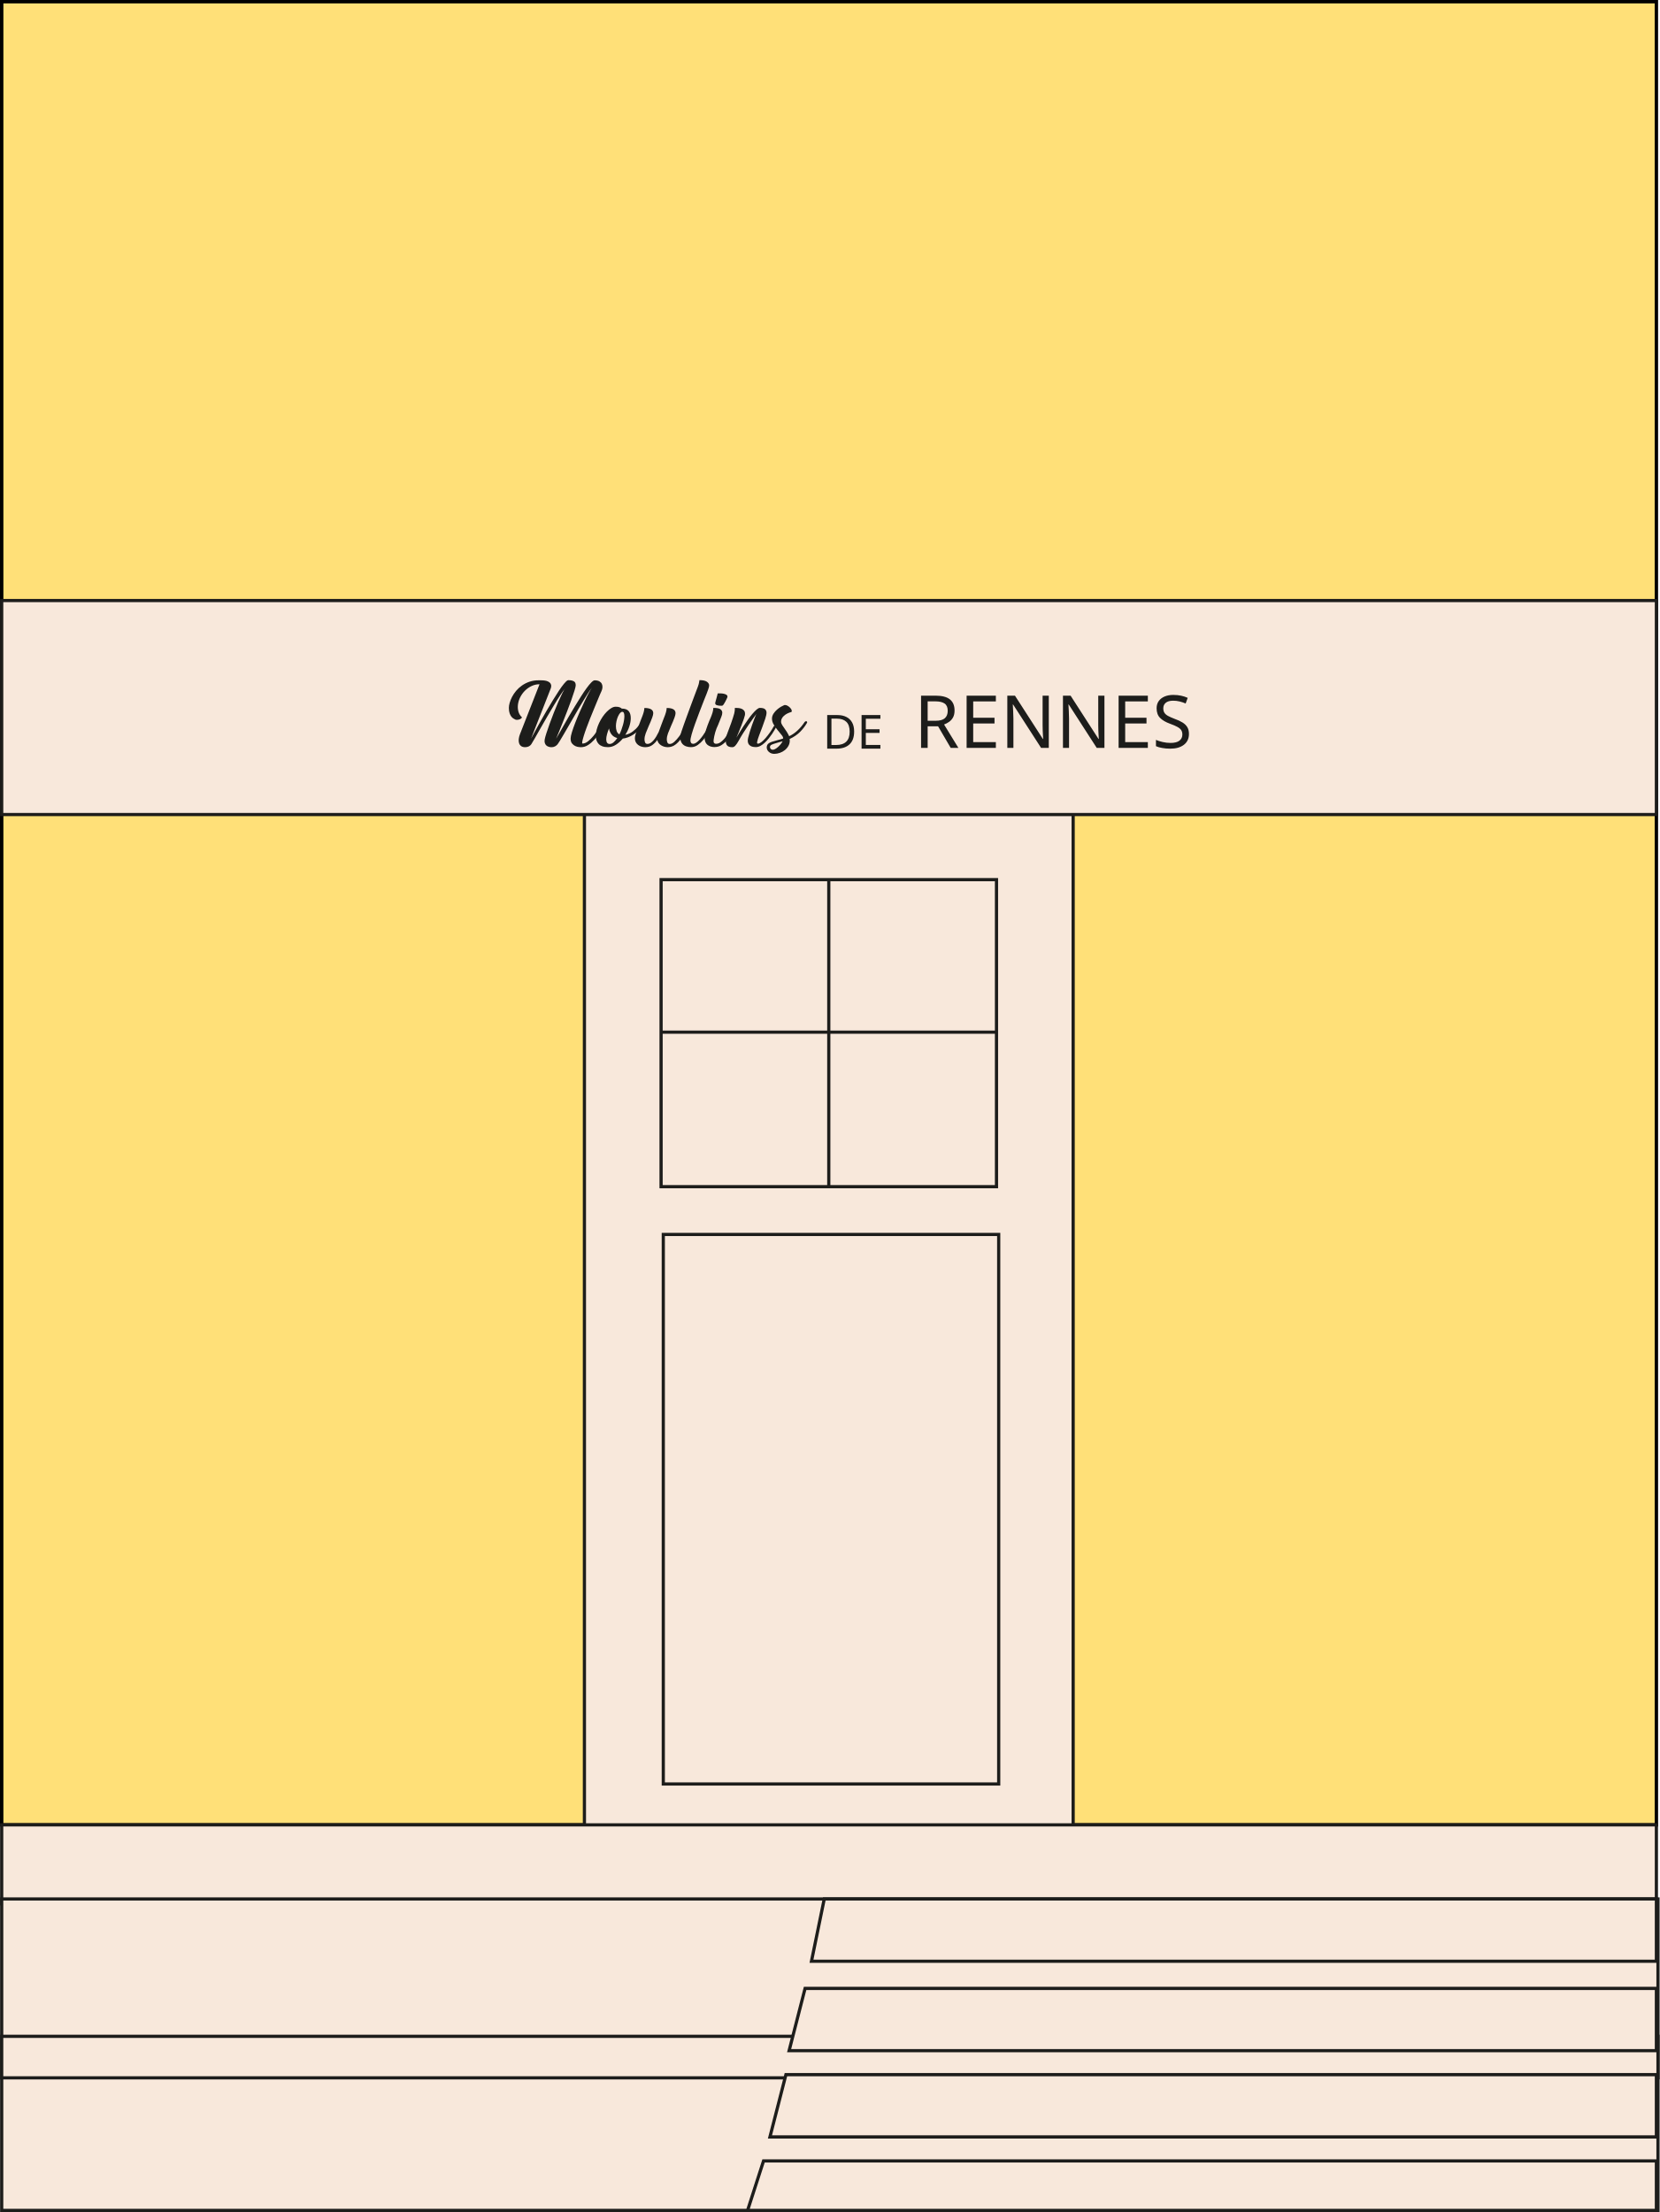
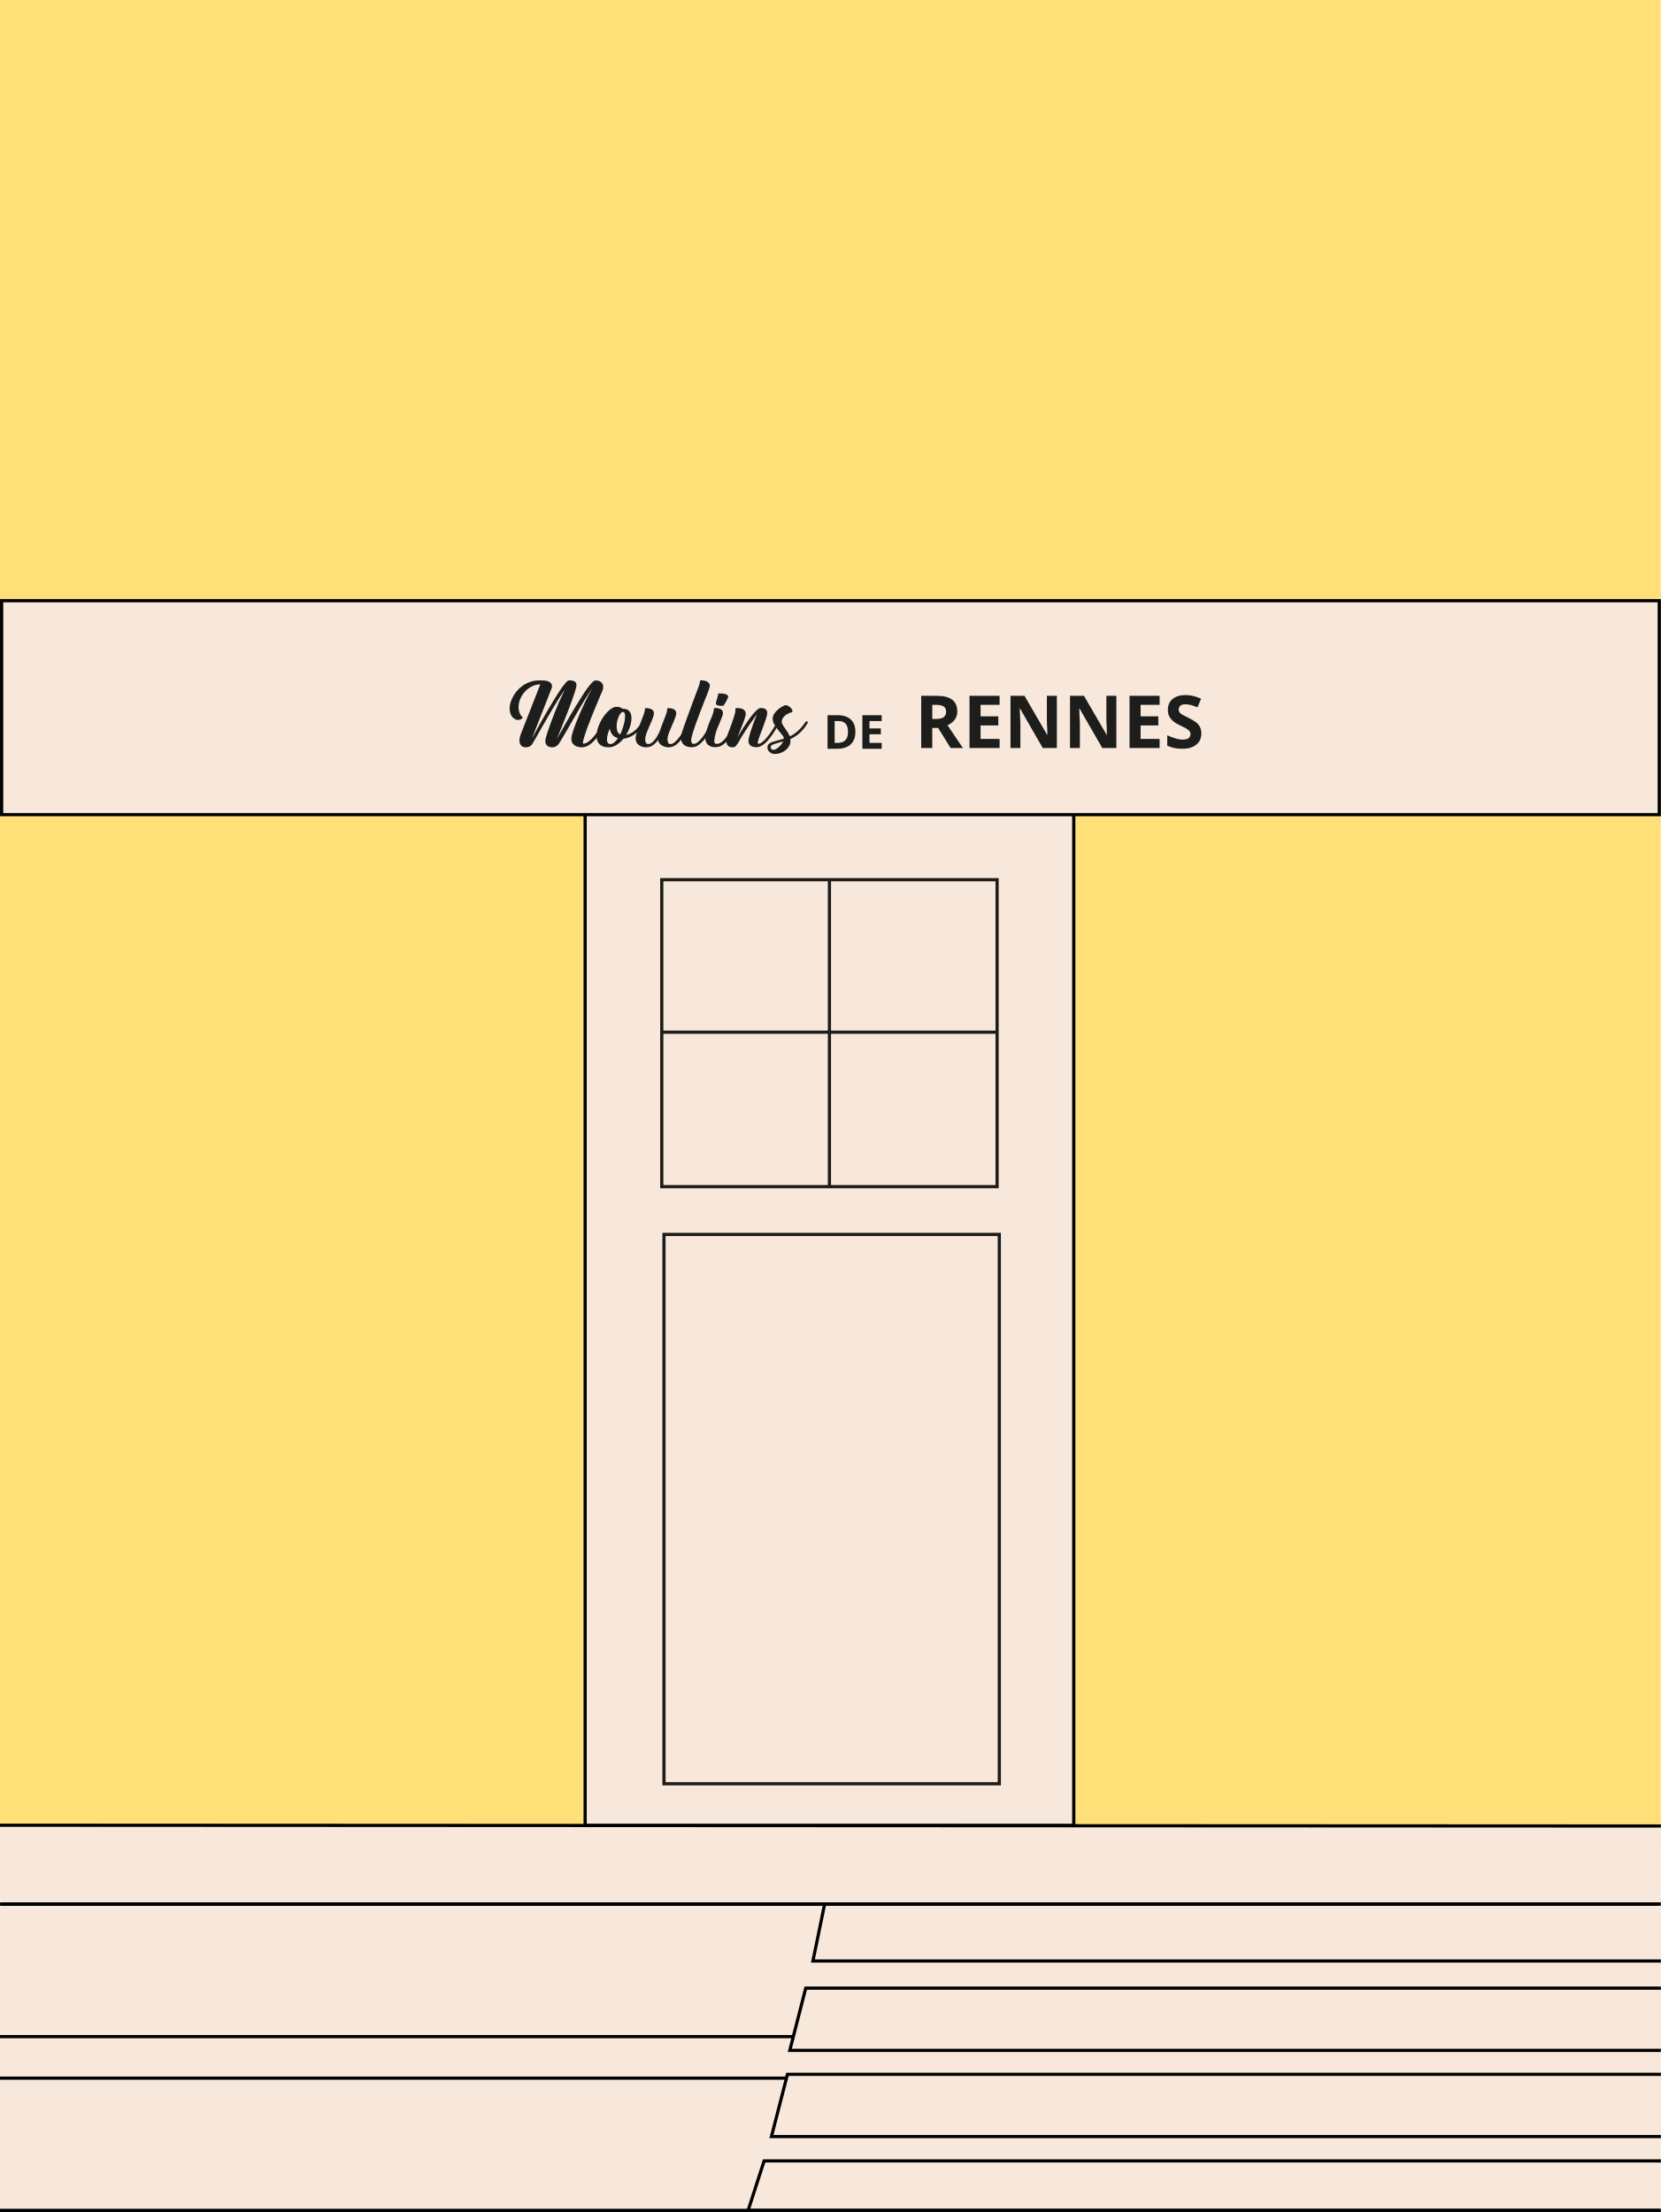
- <svg xmlns="http://www.w3.org/2000/svg" id="Calque_1" viewBox="0 0 519.53 692.51">
+ <svg xmlns="http://www.w3.org/2000/svg" id="Calque_1" viewBox="0 0 520.06 692.73">
  <defs>
-     <style>.cls-1{font-size:14.74px;}.cls-1,.cls-2{font-family:MyriadPro-Regular, 'Myriad Pro';}.cls-1,.cls-2,.cls-3{fill:#1d1d1b;}.cls-4{fill:#faf2ea;}.cls-4,.cls-5{stroke:#1d1d1b;}.cls-4,.cls-5,.cls-6{stroke-miterlimit:10;}.cls-5{fill:#f8e8db;}.cls-2{font-size:22.92px;}.cls-6{fill:#ffe078;stroke:#000;stroke-width:1.06px;}.cls-3{stroke-width:0px;}</style>
+     <style>.cls-1{font-size:22.92px;}.cls-1,.cls-2{font-family:MyriadPro-Bold, 'Myriad Pro';font-weight:700;}.cls-1,.cls-2,.cls-3{isolation:isolate;}.cls-1,.cls-2,.cls-4{fill:#1d1d1b;}.cls-5{stroke-width:1px;}.cls-5,.cls-6,.cls-7,.cls-8,.cls-9{stroke-miterlimit:10;}.cls-5,.cls-6,.cls-7,.cls-10{fill:#f8e8db;}.cls-5,.cls-7,.cls-9{stroke:#000;}.cls-6,.cls-8{stroke:#1d1d1b;}.cls-8,.cls-9{fill:none;}.cls-2{font-size:14.74px;}.cls-10,.cls-4,.cls-11{stroke-width:0px;}.cls-11{fill:#ffe078;}</style>
  </defs>
-   <rect class="cls-6" x=".53" y=".53" width="518" height="570.78" />
-   <rect class="cls-5" x="182.95" y="253.53" width="153" height="318.03" />
-   <rect class="cls-5" x=".53" y="571.31" width="518" height="24.7" />
-   <rect class="cls-5" x="206.95" y="275.39" width="105" height="96.12" />
-   <line class="cls-4" x1="259.45" y1="275.39" x2="259.45" y2="371.51" />
-   <line class="cls-4" x1="206.91" y1="323.14" x2="312.04" y2="323.14" />
-   <rect class="cls-5" x="207.64" y="386.47" width="105" height="172.04" />
-   <rect class="cls-5" x=".53" y="188.01" width="518" height="67" />
-   <path class="cls-3" d="M188.61,226.09c.11-.13.23-.2.36-.2.17,0,.31.08.43.24s.12.34-.01.54c-.09.13-.18.27-.27.41s-.17.29-.27.46c-.37.61-.8,1.29-1.27,2.03-.47.74-1.01,1.43-1.59,2.07-.59.64-1.22,1.18-1.91,1.62-.69.44-1.42.66-2.21.66-.08,0-.28-.01-.63-.04s-.71-.13-1.1-.29c-.39-.17-.74-.44-1.05-.81s-.46-.89-.46-1.56c0-.45.13-1.11.41-2,.27-.88.62-1.88,1.05-2.98.43-1.1.9-2.24,1.42-3.42s1.03-2.29,1.52-3.33c.49-1.03.95-1.94,1.37-2.71.42-.77.73-1.29.94-1.55-.33.41-.73.96-1.17,1.65-.45.69-.93,1.46-1.45,2.31-.52.85-1.06,1.75-1.62,2.71-.56.96-1.11,1.92-1.66,2.88s-1.08,1.89-1.61,2.79-1,1.73-1.44,2.47c-.44.75-.82,1.38-1.13,1.9s-.55.88-.7,1.06c-.21.26-.47.48-.8.66-.33.18-.7.27-1.13.27-.26,0-.54-.04-.83-.13-.29-.08-.54-.22-.75-.4-.21-.19-.38-.44-.49-.77-.11-.33-.12-.72-.03-1.19.07-.41.25-1.05.53-1.93.28-.88.62-1.86,1.02-2.96.4-1.1.83-2.24,1.3-3.44s.93-2.31,1.38-3.35c.46-1.04.88-1.95,1.26-2.71.38-.76.68-1.27.91-1.51-.39.43-.89,1.11-1.51,2.04-.62.93-1.28,1.98-1.98,3.16-.71,1.17-1.44,2.41-2.19,3.7-.75,1.29-1.46,2.52-2.11,3.67-.65,1.16-1.23,2.17-1.73,3.05-.5.88-.87,1.49-1.09,1.84-.19.28-.45.5-.78.67-.34.17-.73.25-1.17.25-.52,0-.94-.12-1.24-.35-.31-.23-.52-.54-.64-.92-.12-.38-.15-.81-.1-1.3.06-.48.19-.99.39-1.51l6.12-15.62c-.89,0-1.73.19-2.5.56s-1.46.85-2.05,1.44c-.6.59-1.08,1.26-1.47,2.01s-.62,1.52-.73,2.29c-.1.77-.06,1.51.13,2.22.19.71.56,1.32,1.12,1.84-.09.24-.3.43-.61.57-.32.14-.63.21-.95.21-.19,0-.35-.03-.5-.08-.15-.07-.34-.18-.57-.31s-.46-.33-.67-.59c-.21-.26-.4-.61-.56-1.06-.16-.45-.24-1.02-.24-1.7,0-.47.08-1,.25-1.59.17-.6.42-1.22.75-1.86s.76-1.27,1.27-1.89c.51-.61,1.12-1.17,1.82-1.66s1.48-.89,2.35-1.19,1.83-.45,2.89-.45h.59c1.06,0,1.83.12,2.29.35.47.23.77.5.91.8.14.3.18.58.13.84-.06.26-.09.42-.11.48l-6.18,15.76,1.34-2.46c.47-.84,1-1.8,1.59-2.88.6-1.08,1.23-2.18,1.89-3.31.66-1.13,1.33-2.24,2-3.34s1.3-2.09,1.89-2.98c.59-.88,1.12-1.62,1.61-2.21.48-.59.87-.94,1.15-1.05.04-.02.09-.03.17-.03h.2c.58,0,1.08.11,1.5.32.42.21.63.64.63,1.27,0,.28-.13.84-.39,1.68-.26.84-.59,1.82-.99,2.95-.4,1.13-.85,2.32-1.34,3.59-.49,1.27-.97,2.47-1.43,3.62s-.87,2.16-1.23,3.05-.62,1.5-.77,1.83c.21-.33.51-.85.91-1.55s.86-1.51,1.38-2.43c.52-.92,1.09-1.91,1.7-2.98.62-1.06,1.24-2.12,1.89-3.17.64-1.05,1.28-2.07,1.9-3.06.62-.99,1.21-1.86,1.76-2.61.55-.75,1.04-1.36,1.48-1.8.44-.45.79-.67,1.05-.67.61,0,1.1.1,1.47.31.36.21.62.47.78.8.16.33.22.69.2,1.1-.03.41-.13.81-.32,1.2-.07.15-.23.49-.46,1.03-.23.54-.51,1.21-.84,2.01-.33.8-.69,1.68-1.09,2.64-.4.96-.8,1.93-1.19,2.92-.39.99-.76,1.95-1.1,2.88s-.63,1.76-.85,2.49-.38,1.31-.46,1.75c-.08.44-.06.66.07.66.58,0,1.16-.24,1.76-.73.6-.48,1.17-1.06,1.72-1.73.55-.67,1.04-1.35,1.48-2.04.44-.69.78-1.24,1.02-1.65.09-.13.16-.24.21-.33s.09-.16.13-.2Z" />
-   <path class="cls-3" d="M200.66,227.68c-.26.39-.6.79-1.01,1.19-.41.4-.87.77-1.38,1.1-.51.34-1.05.61-1.62.84-.57.22-1.13.36-1.69.42-.65.78-1.37,1.43-2.15,1.93s-1.61.75-2.49.75c-.69,0-1.28-.09-1.76-.27-.48-.18-.88-.43-1.17-.75-.3-.33-.52-.7-.66-1.13-.14-.43-.21-.89-.21-1.4,0-.63.09-1.29.28-1.98.19-.69.44-1.37.75-2.04.32-.67.68-1.31,1.1-1.93.42-.61.86-1.15,1.33-1.62.46-.47.94-.84,1.41-1.12.47-.28.93-.42,1.35-.42.54,0,.96.06,1.24.18.29.12.51.26.66.41.99,0,1.71.26,2.15.77.45.51.67,1.25.67,2.22,0,.8-.15,1.66-.45,2.58-.3.92-.72,1.8-1.26,2.64.86-.17,1.63-.51,2.32-1.03.69-.52,1.26-1.07,1.7-1.65.19-.24.32-.39.39-.45.07-.06.15-.08.22-.08.11,0,.21.04.31.13.09.08.14.19.14.32,0,.04,0,.08-.03.13-.02.05-.07.14-.17.27ZM193.25,231.07c-.8-.22-1.41-.61-1.82-1.16-.41-.55-.67-1.17-.78-1.86-.26.63-.47,1.25-.63,1.84-.16.6-.24,1.12-.24,1.56s.08.78.25,1.05.44.41.81.41c.43,0,.84-.17,1.24-.52.4-.34.79-.79,1.16-1.33ZM194.79,222.85c-.24,0-.48.14-.71.42-.23.28-.44.63-.63,1.06-.19.43-.34.91-.46,1.45-.12.54-.18,1.06-.18,1.56,0,.58.08,1.1.25,1.56.17.47.45.8.84,1.01.24-.47.46-.95.64-1.47.19-.51.35-1.02.49-1.52.14-.5.25-.99.32-1.45.07-.47.11-.88.11-1.26,0-.41-.05-.74-.15-.99-.1-.25-.28-.38-.52-.38Z" />
-   <path class="cls-3" d="M215.35,227.8c-.24.45-.53.95-.85,1.51-.33.56-.68,1.1-1.05,1.63-.37.53-.77,1.02-1.19,1.45-.42.44-.84.78-1.27,1.02-.3.17-.62.29-.95.38-.34.08-.66.13-.98.13-.78,0-1.49-.2-2.12-.6-.63-.4-1.02-.95-1.17-1.66-.47.65-1,1.19-1.61,1.62-.61.43-1.33.64-2.17.64-.41,0-.81-.06-1.2-.18-.39-.12-.74-.3-1.05-.54-.31-.24-.55-.54-.73-.89-.18-.35-.26-.75-.26-1.2,0-.35.07-.77.22-1.26.04-.13.13-.4.28-.81.15-.41.33-.9.54-1.47.21-.57.45-1.18.7-1.84.25-.66.5-1.3.74-1.91.22-.61.36-1.12.42-1.52.06-.4.08-.62.08-.66.54,0,.99.05,1.36.14s.65.21.85.36c.2.15.35.32.43.52.08.2.13.4.13.6,0,.19-.03.38-.08.59s-.13.45-.22.73c-.15.43-.32.88-.52,1.34-.2.47-.4.92-.6,1.37-.37.84-.68,1.6-.94,2.28-.25.68-.38,1.32-.38,1.91,0,.34.06.66.18.96.12.31.39.46.8.46.32,0,.63-.11.95-.32.32-.21.62-.49.92-.84s.58-.75.85-1.2.52-.92.74-1.38c.11-.3.24-.65.39-1.06.15-.41.31-.85.49-1.33.18-.48.36-.97.56-1.48.2-.51.39-1,.57-1.47.22-.61.36-1.12.42-1.52.06-.4.08-.62.08-.66.54,0,.99.05,1.36.14s.65.21.85.36.35.32.43.52c.08.2.13.4.13.6,0,.19-.03.38-.08.59s-.13.45-.22.73c-.15.43-.32.88-.52,1.34-.2.47-.4.92-.6,1.37-.37.84-.68,1.6-.94,2.28-.25.68-.38,1.32-.38,1.91,0,.32.06.63.18.95s.37.48.74.48c.46,0,.95-.23,1.45-.69.5-.46.99-1,1.45-1.62.46-.62.88-1.26,1.26-1.9.37-.64.65-1.14.84-1.5.07-.13.18-.2.31-.2.09,0,.19.05.29.15.1.1.15.23.15.38,0,.07-.03.17-.08.28Z" />
-   <path class="cls-3" d="M222.56,227.77c-.24.5-.56,1.1-.96,1.8-.4.7-.87,1.37-1.4,2.01-.53.64-1.12,1.19-1.77,1.65-.65.46-1.36.68-2.12.68-.52,0-1.03-.08-1.52-.25-.49-.17-.9-.45-1.22-.84-.32-.39-.51-.9-.59-1.52-.07-.62.05-1.39.36-2.31.21-.61.45-1.33.74-2.15.29-.82.6-1.69.94-2.6.33-.91.67-1.84,1.02-2.78.34-.94.68-1.83.99-2.67.32-.84.6-1.59.85-2.26.25-.67.45-1.2.6-1.59.21-.56.33-1.02.38-1.38.05-.36.08-.57.1-.63,1.08,0,1.86.17,2.33.5.47.33.71.72.71,1.15,0,.17-.03.35-.08.56-.06.21-.13.44-.22.7-.09.3-.26.75-.49,1.34-.23.6-.51,1.28-.82,2.04-.45,1.14-.92,2.36-1.42,3.67-.5,1.31-.97,2.57-1.4,3.77-.43,1.2-.78,2.28-1.05,3.23-.27.95-.4,1.63-.38,2.04.02.26.09.48.22.66.13.18.34.27.62.27.33,0,.67-.13,1.02-.38s.69-.56,1.03-.94.67-.79.99-1.24c.32-.46.6-.88.85-1.29.25-.4.46-.75.61-1.06.16-.31.27-.5.32-.57.15-.24.32-.36.5-.36.11,0,.21.02.29.07s.12.13.12.24c0,.04,0,.08-.01.14,0,.06-.06.16-.15.31Z" />
-   <path class="cls-3" d="M223.76,233.89c-.97,0-1.74-.24-2.32-.73s-.87-1.26-.87-2.32c0-.32.04-.68.13-1.09.08-.41.2-.84.33-1.3s.3-.92.48-1.4c.18-.47.36-.94.54-1.38.15-.32.28-.63.41-.94.12-.31.23-.58.32-.82.26-.69.41-1.23.46-1.62.05-.39.07-.61.07-.67,1.08,0,1.82.14,2.21.42s.59.64.59,1.09c0,.37-.1.81-.31,1.31l-1.03,2.57c-.33.65-.62,1.41-.87,2.26-.24.86-.41,1.65-.5,2.38-.11.8.15,1.2.78,1.2.45,0,.88-.14,1.29-.42.41-.28.8-.62,1.17-1.03.37-.41.72-.87,1.03-1.37s.61-.97.87-1.4c.26-.43.48-.8.67-1.12s.33-.5.42-.56c.21-.11.39-.08.54.08.16.17.18.35.07.56-.35.63-.75,1.32-1.17,2.07-.43.75-.91,1.43-1.44,2.05-.53.62-1.12,1.14-1.76,1.55s-1.35.61-2.11.61ZM224.88,217.07c.17,0,.41,0,.73.01.32,0,.63.05.95.11.32.07.59.17.82.31.23.14.35.34.35.6,0,.09,0,.16-.03.2-.02.06-.07.16-.14.32-.08.16-.16.34-.25.53-.09.2-.2.4-.31.6-.11.21-.21.38-.31.53-.04.06-.12.18-.25.38s-.3.29-.5.29c-.45,0-.81-.02-1.08-.07-.27-.05-.48-.11-.62-.18-.14-.07-.23-.16-.28-.25-.05-.09-.07-.19-.07-.28s0-.16.03-.2c0-.06.04-.23.13-.53s.17-.62.27-.96c.09-.34.18-.66.25-.95.07-.29.11-.44.11-.46h.2Z" />
-   <path class="cls-3" d="M236.93,223.33c-.22.28-.58.75-1.06,1.43-.49.67-1.01,1.42-1.58,2.25-.57.83-1.13,1.68-1.68,2.56-.55.88-1.01,1.66-1.38,2.35-.41.73-.76,1.24-1.06,1.55-.3.31-.61.46-.92.46-.45,0-.81-.06-1.09-.18-.28-.12-.49-.28-.63-.49s-.23-.43-.28-.69c-.05-.25-.07-.5-.07-.74,0-.48.07-.95.2-1.38.13-.44.29-.87.47-1.3.13-.37.29-.81.49-1.3.2-.49.39-1.01.57-1.54.19-.53.36-1.06.53-1.58.17-.52.31-.99.42-1.4.07-.33.12-.62.15-.87.03-.24.04-.52.04-.84.32,0,.66.01,1.03.04.37.03.72.1,1.03.22.32.12.58.31.8.56.21.25.32.59.32,1.02,0,.09,0,.17-.01.24,0,.07-.02.14-.04.24v.03c-.04.22-.16.62-.36,1.2-.21.58-.44,1.22-.71,1.91-.27.7-.55,1.4-.84,2.1-.29.7-.54,1.29-.74,1.77.24-.41.55-.92.92-1.54.37-.61.78-1.27,1.23-1.96.45-.69.92-1.38,1.41-2.08.49-.7.97-1.32,1.44-1.87.47-.55.9-1,1.31-1.35.41-.35.75-.53,1.03-.53.78,0,1.33.14,1.63.42s.46.64.46,1.09-.14,1.09-.41,1.91c-.27.83-.58,1.7-.92,2.6-.34.9-.68,1.77-.99,2.61-.32.84-.52,1.5-.61,1.98-.08.39,0,.59.22.59.32,0,.69-.17,1.12-.5s.87-.77,1.33-1.3.91-1.12,1.36-1.76c.45-.64.84-1.27,1.17-1.89.06-.11.16-.17.31-.17.13,0,.24.06.33.17.09.11.09.27,0,.47l-.06.08c-.06.11-.18.34-.38.68-.2.35-.44.74-.74,1.17-.3.44-.64.9-1.02,1.38-.38.48-.79.93-1.23,1.34-.44.41-.89.75-1.37,1.01-.48.26-.95.39-1.41.39-.71,0-1.25-.11-1.62-.32-.37-.21-.63-.48-.77-.78-.14-.31-.2-.63-.18-.98.02-.34.07-.66.14-.94.11-.48.28-1.08.5-1.8.22-.72.47-1.44.73-2.18.26-.74.52-1.43.78-2.1.26-.66.48-1.16.67-1.5Z" />
-   <path class="cls-3" d="M252.57,226.4c-.54.95-1.25,1.86-2.12,2.74-.88.88-1.96,1.61-3.24,2.21-.04.02-.04.08-.01.18.03.1.04.2.04.29,0,.61-.14,1.18-.43,1.7-.29.52-.67.96-1.13,1.33s-.99.65-1.56.85c-.58.2-1.16.31-1.73.31-.67,0-1.23-.21-1.69-.61-.46-.41-.68-.88-.68-1.43,0-.13,0-.23.03-.31.06-.32.18-.57.36-.75.19-.19.43-.34.73-.48s.64-.25,1.03-.35c.39-.1.82-.23,1.29-.38.26-.07.54-.15.84-.22.3-.07.59-.17.87-.28.02-.32-.15-.69-.52-1.13-.36-.44-.76-.93-1.2-1.47-.44-.54-.84-1.12-1.22-1.73s-.56-1.25-.56-1.9c0-.54.16-1.05.47-1.54.32-.48.68-.91,1.1-1.27.42-.36.84-.67,1.26-.91s.74-.4.96-.48c.06-.02.1-.03.14-.04s.08-.01.14-.01c.22,0,.46.06.7.18.24.12.47.27.68.46.21.19.39.39.53.6.14.21.21.41.21.57,0,.15-.03.27-.08.36-.99.26-1.78.67-2.38,1.22-.6.55-.89,1.15-.89,1.8,0,.37.13.75.38,1.13.25.38.48.71.68.99.24.32.5.7.78,1.16.28.46.51.89.7,1.3.89-.43,1.75-1.01,2.56-1.75.81-.74,1.57-1.63,2.28-2.7.11-.13.24-.21.39-.25.09-.02.18,0,.27.06.08.06.13.15.13.28,0,.04,0,.08-.03.13-.02.05-.04.09-.06.13ZM245,232.07c-.35.09-.7.19-1.03.28-.34.09-.65.19-.95.28-.6.17-1.08.34-1.44.5-.36.17-.54.41-.54.73,0,.24.08.45.24.61.16.17.37.25.63.25.22,0,.48-.07.75-.22.28-.15.56-.35.84-.59s.55-.52.82-.84c.27-.32.5-.65.68-1.01Z" />
-   <text class="cls-2" transform="translate(286.12 234.15)">
-     <tspan x="0" y="0">RENNES</tspan>
-   </text>
-   <text class="cls-1" transform="translate(257.53 234.38)">
-     <tspan x="0" y="0">DE</tspan>
-   </text>
-   <rect class="cls-5" x=".53" y="594.51" width="518.5" height="97.5" />
-   <rect class="cls-5" x=".53" y="637.51" width="518.5" height="13" />
-   <polygon class="cls-5" points="258.03 594.51 254.03 614.01 518.53 614.01 518.53 594.51 258.03 594.51" />
-   <polygon class="cls-5" points="252.03 622.51 247.03 642.01 518.53 642.01 518.53 622.51 252.03 622.51" />
-   <polygon class="cls-5" points="246.03 649.51 241.03 669.01 518.53 669.01 518.53 649.51 246.03 649.51" />
-   <polygon class="cls-5" points="239.03 676.51 234.03 692.01 518.53 692.01 518.53 676.51 239.03 676.51" />
+   <rect class="cls-11" x="0" width="520.06" height="578.48" />
+   <polyline class="cls-10" points="0 571.6 520.06 571.6 520.06 692.23 0 692.23" />
+   <line class="cls-9" x1="520.06" y1="692.23" x2="0" y2="692.23" />
+   <line class="cls-6" x1=".27" y1="596.31" x2="519.81" y2="596.31" />
+   <line class="cls-9" x1="0" y1="637.81" x2="519.8" y2="637.81" />
+   <line class="cls-7" x1="519.52" y1="650.81" x2="0" y2="650.81" />
+   <line class="cls-7" x1=".27" y1="596.31" x2="519.81" y2="596.31" />
+   <rect class="cls-7" x="183.22" y="253.64" width="153" height="318.03" />
+   <rect class="cls-6" x="207.22" y="275.5" width="105" height="96.12" />
+   <line class="cls-8" x1="259.72" y1="275.5" x2="259.72" y2="371.62" />
+   <line class="cls-8" x1="207.18" y1="323.25" x2="312.31" y2="323.25" />
+   <rect class="cls-6" x="207.91" y="386.58" width="105" height="172.04" />
+   <rect class="cls-7" x=".51" y="188.12" width="519.05" height="67" />
+   <path class="cls-4" d="M188.88,226.2c.11-.13.23-.2.36-.2.17,0,.31.08.43.24s.12.34,0,.54c-.09.13-.18.27-.27.41s-.17.29-.27.46c-.37.61-.8,1.29-1.27,2.03s-1.01,1.43-1.59,2.07c-.59.64-1.22,1.18-1.91,1.62s-1.42.66-2.21.66c-.08,0-.28,0-.63-.04s-.71-.13-1.1-.29c-.39-.17-.74-.44-1.05-.81s-.46-.89-.46-1.56c0-.45.13-1.11.41-2,.27-.88.62-1.88,1.05-2.98.43-1.1.9-2.24,1.42-3.42s1.03-2.29,1.52-3.33c.49-1.03.95-1.94,1.37-2.71s.73-1.29.94-1.55c-.33.41-.73.96-1.17,1.65-.45.69-.93,1.46-1.45,2.31-.52.85-1.06,1.75-1.62,2.71s-1.11,1.92-1.66,2.88-1.08,1.89-1.61,2.79-1,1.73-1.44,2.47c-.44.75-.82,1.38-1.13,1.9s-.55.88-.7,1.06c-.21.26-.47.48-.8.66-.33.18-.7.27-1.13.27-.26,0-.54-.04-.83-.13-.29-.08-.54-.22-.75-.4-.21-.19-.38-.44-.49-.77s-.12-.72-.03-1.19c.07-.41.25-1.05.53-1.93.28-.88.62-1.86,1.02-2.96.4-1.1.83-2.24,1.3-3.44s.93-2.31,1.38-3.35c.46-1.04.88-1.95,1.26-2.71.38-.76.68-1.27.91-1.51-.39.43-.89,1.11-1.51,2.04s-1.28,1.98-1.98,3.16c-.71,1.17-1.44,2.41-2.19,3.7s-1.46,2.52-2.11,3.67c-.65,1.16-1.23,2.17-1.73,3.05s-.87,1.49-1.09,1.84c-.19.28-.45.5-.78.67-.34.17-.73.25-1.17.25-.52,0-.94-.12-1.24-.35-.31-.23-.52-.54-.64-.92s-.15-.81-.1-1.3c.06-.48.19-.99.39-1.51l6.12-15.62c-.89,0-1.73.19-2.5.56s-1.46.85-2.05,1.44c-.6.59-1.08,1.26-1.47,2.01s-.62,1.52-.73,2.29c-.1.77-.06,1.51.13,2.22s.56,1.32,1.12,1.84c-.09.24-.3.43-.61.57-.32.14-.63.21-.95.21-.19,0-.35-.03-.5-.08-.15-.07-.34-.18-.57-.31s-.46-.33-.67-.59c-.21-.26-.4-.61-.56-1.06s-.24-1.02-.24-1.7c0-.47.08-1,.25-1.59.17-.6.42-1.22.75-1.86s.76-1.27,1.27-1.89c.51-.61,1.12-1.17,1.82-1.66s1.48-.89,2.35-1.19,1.83-.45,2.89-.45h.59c1.06,0,1.83.12,2.29.35.47.23.77.5.91.8s.18.58.13.84c-.06.26-.09.42-.11.48l-6.18,15.76,1.34-2.46c.47-.84,1-1.8,1.59-2.88.6-1.08,1.23-2.18,1.89-3.31s1.33-2.24,2-3.34,1.3-2.09,1.89-2.98c.59-.88,1.12-1.62,1.61-2.21.48-.59.87-.94,1.15-1.05.04-.02.09-.03.17-.03h.2c.58,0,1.08.11,1.5.32s.63.64.63,1.27c0,.28-.13.84-.39,1.68s-.59,1.82-.99,2.95c-.4,1.13-.85,2.32-1.34,3.59-.49,1.27-.97,2.47-1.43,3.62s-.87,2.16-1.23,3.05-.62,1.5-.77,1.83c.21-.33.51-.85.91-1.55s.86-1.51,1.38-2.43,1.09-1.91,1.7-2.98c.62-1.06,1.24-2.12,1.89-3.17.64-1.05,1.28-2.07,1.9-3.06.62-.99,1.21-1.86,1.76-2.61.55-.75,1.04-1.36,1.48-1.8.44-.45.79-.67,1.05-.67.61,0,1.1.1,1.47.31.36.21.62.47.78.8s.22.69.2,1.1c-.03.41-.13.81-.32,1.2-.07.15-.23.49-.46,1.03-.23.54-.51,1.21-.84,2.01-.33.8-.69,1.68-1.09,2.64s-.8,1.93-1.19,2.92-.76,1.95-1.1,2.88-.63,1.76-.85,2.49-.38,1.31-.46,1.75-.06.66.07.66c.58,0,1.16-.24,1.76-.73.6-.48,1.17-1.06,1.72-1.73s1.04-1.35,1.48-2.04c.44-.69.78-1.24,1.02-1.65.09-.13.16-.24.21-.33s.09-.16.13-.2h-.07Z" />
+   <path class="cls-4" d="M200.93,227.79c-.26.39-.6.79-1.01,1.19-.41.4-.87.77-1.38,1.1-.51.34-1.05.61-1.62.84-.57.22-1.13.36-1.69.42-.65.78-1.37,1.43-2.15,1.93s-1.61.75-2.49.75c-.69,0-1.28-.09-1.76-.27-.48-.18-.88-.43-1.17-.75-.3-.33-.52-.7-.66-1.13-.14-.43-.21-.89-.21-1.4,0-.63.09-1.29.28-1.98s.44-1.37.75-2.04c.32-.67.68-1.31,1.1-1.93.42-.61.86-1.15,1.33-1.62.46-.47.94-.84,1.41-1.12s.93-.42,1.35-.42c.54,0,.96.06,1.24.18.29.12.51.26.66.41.99,0,1.71.26,2.15.77.45.51.67,1.25.67,2.22,0,.8-.15,1.66-.45,2.58s-.72,1.8-1.26,2.64c.86-.17,1.63-.51,2.32-1.03s1.26-1.07,1.7-1.65c.19-.24.32-.39.39-.45.07-.06.15-.08.22-.08.11,0,.21.04.31.13.09.08.14.19.14.32,0,.04,0,.08-.03.13-.02.05-.07.14-.17.27h.03ZM193.52,231.18c-.8-.22-1.41-.61-1.82-1.16s-.67-1.17-.78-1.86c-.26.63-.47,1.25-.63,1.84-.16.6-.24,1.12-.24,1.56s.08.78.25,1.05.44.41.81.41c.43,0,.84-.17,1.24-.52.4-.34.79-.79,1.16-1.33h.01ZM195.06,222.96c-.24,0-.48.14-.71.42-.23.28-.44.63-.63,1.06s-.34.91-.46,1.45c-.12.54-.18,1.06-.18,1.56,0,.58.08,1.1.25,1.56.17.47.45.8.84,1.01.24-.47.46-.95.64-1.47.19-.51.35-1.02.49-1.52s.25-.99.32-1.45c.07-.47.11-.88.11-1.26,0-.41-.05-.74-.15-.99-.1-.25-.28-.38-.52-.38h0Z" />
+   <path class="cls-4" d="M215.62,227.91c-.24.45-.53.95-.85,1.51-.33.56-.68,1.1-1.05,1.63-.37.53-.77,1.02-1.19,1.45-.42.44-.84.78-1.27,1.02-.3.17-.62.29-.95.38-.34.08-.66.13-.98.13-.78,0-1.49-.2-2.12-.6-.63-.4-1.02-.95-1.17-1.66-.47.65-1,1.19-1.61,1.62s-1.33.64-2.17.64c-.41,0-.81-.06-1.2-.18s-.74-.3-1.05-.54c-.31-.24-.55-.54-.73-.89s-.26-.75-.26-1.2c0-.35.07-.77.22-1.26.04-.13.13-.4.28-.81s.33-.9.54-1.47c.21-.57.45-1.18.7-1.84s.5-1.3.74-1.91c.22-.61.36-1.12.42-1.52.06-.4.08-.62.08-.66.54,0,.99.05,1.36.14s.65.21.85.36c.2.15.35.32.43.52.08.2.13.4.13.6s-.03.38-.08.59-.13.45-.22.73c-.15.43-.32.88-.52,1.34-.2.47-.4.92-.6,1.37-.37.84-.68,1.6-.94,2.28-.25.68-.38,1.32-.38,1.91,0,.34.06.66.18.96.12.31.39.46.8.46.32,0,.63-.11.95-.32.32-.21.62-.49.92-.84s.58-.75.85-1.2.52-.92.74-1.38c.11-.3.24-.65.39-1.06s.31-.85.49-1.33c.18-.48.36-.97.56-1.48s.39-1,.57-1.47c.22-.61.36-1.12.42-1.52.06-.4.08-.62.08-.66.54,0,.99.05,1.36.14s.65.21.85.36.35.32.43.52c.08.2.13.4.13.6s-.03.38-.08.59-.13.45-.22.73c-.15.43-.32.88-.52,1.34-.2.47-.4.92-.6,1.37-.37.84-.68,1.6-.94,2.28-.25.68-.38,1.32-.38,1.91,0,.32.06.63.18.95s.37.48.74.48c.46,0,.95-.23,1.45-.69s.99-1,1.45-1.62c.46-.62.88-1.26,1.26-1.9.37-.64.65-1.14.84-1.5.07-.13.18-.2.31-.2.09,0,.19.05.29.15s.15.23.15.38c0,.07-.03.17-.08.28h.02Z" />
+   <path class="cls-4" d="M222.83,227.88c-.24.5-.56,1.1-.96,1.8-.4.7-.87,1.37-1.4,2.01s-1.12,1.19-1.77,1.65c-.65.46-1.36.68-2.12.68-.52,0-1.03-.08-1.52-.25s-.9-.45-1.22-.84-.51-.9-.59-1.52c-.07-.62.05-1.39.36-2.31.21-.61.45-1.33.74-2.15.29-.82.6-1.69.94-2.6.33-.91.67-1.84,1.02-2.78.34-.94.68-1.83.99-2.67.32-.84.6-1.59.85-2.26s.45-1.2.6-1.59c.21-.56.33-1.02.38-1.38s.08-.57.1-.63c1.08,0,1.86.17,2.33.5s.71.72.71,1.15c0,.17-.03.35-.08.56-.06.21-.13.44-.22.7-.09.3-.26.75-.49,1.34-.23.6-.51,1.28-.82,2.04-.45,1.14-.92,2.36-1.42,3.67s-.97,2.57-1.4,3.77-.78,2.28-1.05,3.23-.4,1.63-.38,2.04c.02.26.09.48.22.66.13.18.34.27.62.27.33,0,.67-.13,1.02-.38s.69-.56,1.03-.94.67-.79.99-1.24c.32-.46.6-.88.85-1.29.25-.4.46-.75.61-1.06.16-.31.27-.5.32-.57.15-.24.32-.36.5-.36.11,0,.21.02.29.07s.12.13.12.24c0,.04,0,.08,0,.14,0,.06-.06.16-.15.31h0Z" />
+   <path class="cls-4" d="M224.03,234c-.97,0-1.74-.24-2.32-.73s-.87-1.26-.87-2.32c0-.32.04-.68.13-1.09.08-.41.2-.84.33-1.3s.3-.92.48-1.4c.18-.47.36-.94.54-1.38.15-.32.28-.63.41-.94.12-.31.23-.58.32-.82.26-.69.41-1.23.46-1.62s.07-.61.07-.67c1.08,0,1.82.14,2.21.42s.59.64.59,1.09c0,.37-.1.81-.31,1.31l-1.03,2.57c-.33.65-.62,1.41-.87,2.26-.24.86-.41,1.65-.5,2.38-.11.8.15,1.2.78,1.2.45,0,.88-.14,1.29-.42.41-.28.8-.62,1.17-1.03s.72-.87,1.03-1.37.61-.97.87-1.4.48-.8.67-1.12.33-.5.42-.56c.21-.11.39-.08.54.08.16.17.18.35.07.56-.35.63-.75,1.32-1.17,2.07-.43.75-.91,1.43-1.44,2.05-.53.62-1.12,1.14-1.76,1.55s-1.35.61-2.11.61v.02ZM225.15,217.18c.17,0,.41,0,.73,0,.32,0,.63.05.95.11.32.07.59.17.82.31.23.14.35.34.35.6,0,.09,0,.16-.03.2-.02.06-.07.16-.14.32-.08.16-.16.34-.25.53-.09.2-.2.4-.31.6-.11.21-.21.38-.31.53-.04.06-.12.18-.25.38s-.3.29-.5.29c-.45,0-.81-.02-1.08-.07s-.48-.11-.62-.18c-.14-.07-.23-.16-.28-.25s-.07-.19-.07-.28,0-.16.03-.2c0-.06.04-.23.13-.53s.17-.62.27-.96c.09-.34.18-.66.25-.95s.11-.44.11-.46h.2,0Z" />
+   <path class="cls-4" d="M237.2,223.44c-.22.28-.58.75-1.06,1.43-.49.67-1.01,1.42-1.58,2.25s-1.13,1.68-1.68,2.56c-.55.88-1.01,1.66-1.38,2.35-.41.73-.76,1.24-1.06,1.55s-.61.46-.92.46c-.45,0-.81-.06-1.09-.18s-.49-.28-.63-.49-.23-.43-.28-.69c-.05-.25-.07-.5-.07-.74,0-.48.07-.95.2-1.38.13-.44.29-.87.47-1.3.13-.37.29-.81.49-1.3.2-.49.39-1.01.57-1.54.19-.53.36-1.06.53-1.58s.31-.99.42-1.4c.07-.33.12-.62.15-.87.03-.24.04-.52.04-.84.32,0,.66,0,1.03.04s.72.1,1.03.22c.32.12.58.31.8.56.21.25.32.59.32,1.02,0,.09,0,.17,0,.24,0,.07-.02.14-.04.24v.03c-.04.22-.16.62-.36,1.2-.21.58-.44,1.22-.71,1.91-.27.7-.55,1.4-.84,2.1-.29.7-.54,1.29-.74,1.77.24-.41.55-.92.92-1.54.37-.61.78-1.27,1.23-1.96s.92-1.38,1.41-2.08.97-1.32,1.44-1.87c.47-.55.9-1,1.31-1.35s.75-.53,1.03-.53c.78,0,1.33.14,1.63.42s.46.64.46,1.09-.14,1.09-.41,1.91c-.27.83-.58,1.7-.92,2.6-.34.9-.68,1.77-.99,2.61-.32.84-.52,1.5-.61,1.98-.08.39,0,.59.22.59.32,0,.69-.17,1.12-.5s.87-.77,1.33-1.3.91-1.12,1.36-1.76.84-1.27,1.17-1.89c.06-.11.16-.17.31-.17.13,0,.24.06.33.17s.09.27,0,.47l-.06.08c-.06.11-.18.34-.38.68-.2.35-.44.74-.74,1.17-.3.44-.64.9-1.02,1.38-.38.48-.79.93-1.23,1.34s-.89.75-1.37,1.01-.95.39-1.41.39c-.71,0-1.25-.11-1.62-.32s-.63-.48-.77-.78c-.14-.31-.2-.63-.18-.98.02-.34.07-.66.14-.94.11-.48.28-1.08.5-1.8s.47-1.44.73-2.18c.26-.74.52-1.43.78-2.1.26-.66.48-1.16.67-1.5l.02.04Z" />
+   <path class="cls-4" d="M252.84,226.51c-.54.95-1.25,1.86-2.12,2.74-.88.88-1.96,1.61-3.24,2.21-.04.02-.04.08,0,.18.03.1.04.2.04.29,0,.61-.14,1.18-.43,1.7s-.67.96-1.13,1.33-.99.65-1.56.85c-.58.2-1.16.31-1.73.31-.67,0-1.23-.21-1.69-.61-.46-.41-.68-.88-.68-1.43,0-.13,0-.23.03-.31.06-.32.18-.57.36-.75.19-.19.43-.34.73-.48s.64-.25,1.03-.35.82-.23,1.29-.38c.26-.07.54-.15.84-.22s.59-.17.87-.28c.02-.32-.15-.69-.52-1.13-.36-.44-.76-.93-1.2-1.47-.44-.54-.84-1.12-1.22-1.73s-.56-1.25-.56-1.9c0-.54.16-1.05.47-1.54.32-.48.68-.91,1.1-1.27.42-.36.84-.67,1.26-.91s.74-.4.96-.48c.06-.02.1-.03.14-.04s.08,0,.14,0c.22,0,.46.06.7.18.24.12.47.27.68.46.21.19.39.39.53.6s.21.41.21.57c0,.15-.03.27-.08.36-.99.26-1.78.67-2.38,1.22s-.89,1.15-.89,1.8c0,.37.13.75.38,1.13s.48.71.68.99c.24.32.5.7.78,1.16s.51.89.7,1.3c.89-.43,1.75-1.01,2.56-1.75s1.57-1.63,2.28-2.7c.11-.13.24-.21.39-.25.09-.02.18,0,.27.06.08.06.13.15.13.28,0,.04,0,.08-.03.13-.02.05-.04.09-.06.13h-.02ZM245.27,232.18c-.35.09-.7.19-1.03.28-.34.09-.65.19-.95.28-.6.17-1.08.34-1.44.5-.36.17-.54.41-.54.73,0,.24.08.45.24.61.16.17.37.25.63.25.22,0,.48-.07.75-.22.28-.15.56-.35.84-.59s.55-.52.82-.84c.27-.32.5-.65.68-1.01h0Z" />
+   <g class="cls-3">
+     <text class="cls-1" transform="translate(286.39 234.26)">
+       <tspan x="0" y="0">RENNES</tspan>
+     </text>
+   </g>
+   <g class="cls-3">
+     <text class="cls-2" transform="translate(257.8 234.49)">
+       <tspan x="0" y="0">DE</tspan>
+     </text>
+   </g>
+   <polyline class="cls-7" points="520.06 596.31 258.21 596.3 254.55 614.12 520.05 614.12" />
+   <polyline class="cls-5" points="520.06 622.62 252.3 622.62 247.3 642.12 520.06 642.12" />
+   <polyline class="cls-7" points="520.06 649.62 246.57 649.62 241.56 669.1 520.06 669.11" />
+   <polyline class="cls-9" points="520.06 676.73 239.27 676.73 234.26 692.23 519.81 692.23" />
+   <line class="cls-9" x1="0" y1="571.6" x2="520.06" y2="571.85" />
+   <line class="cls-9" x1="519.31" y1="596.32" x2="0" y2="596.31" />
</svg>
